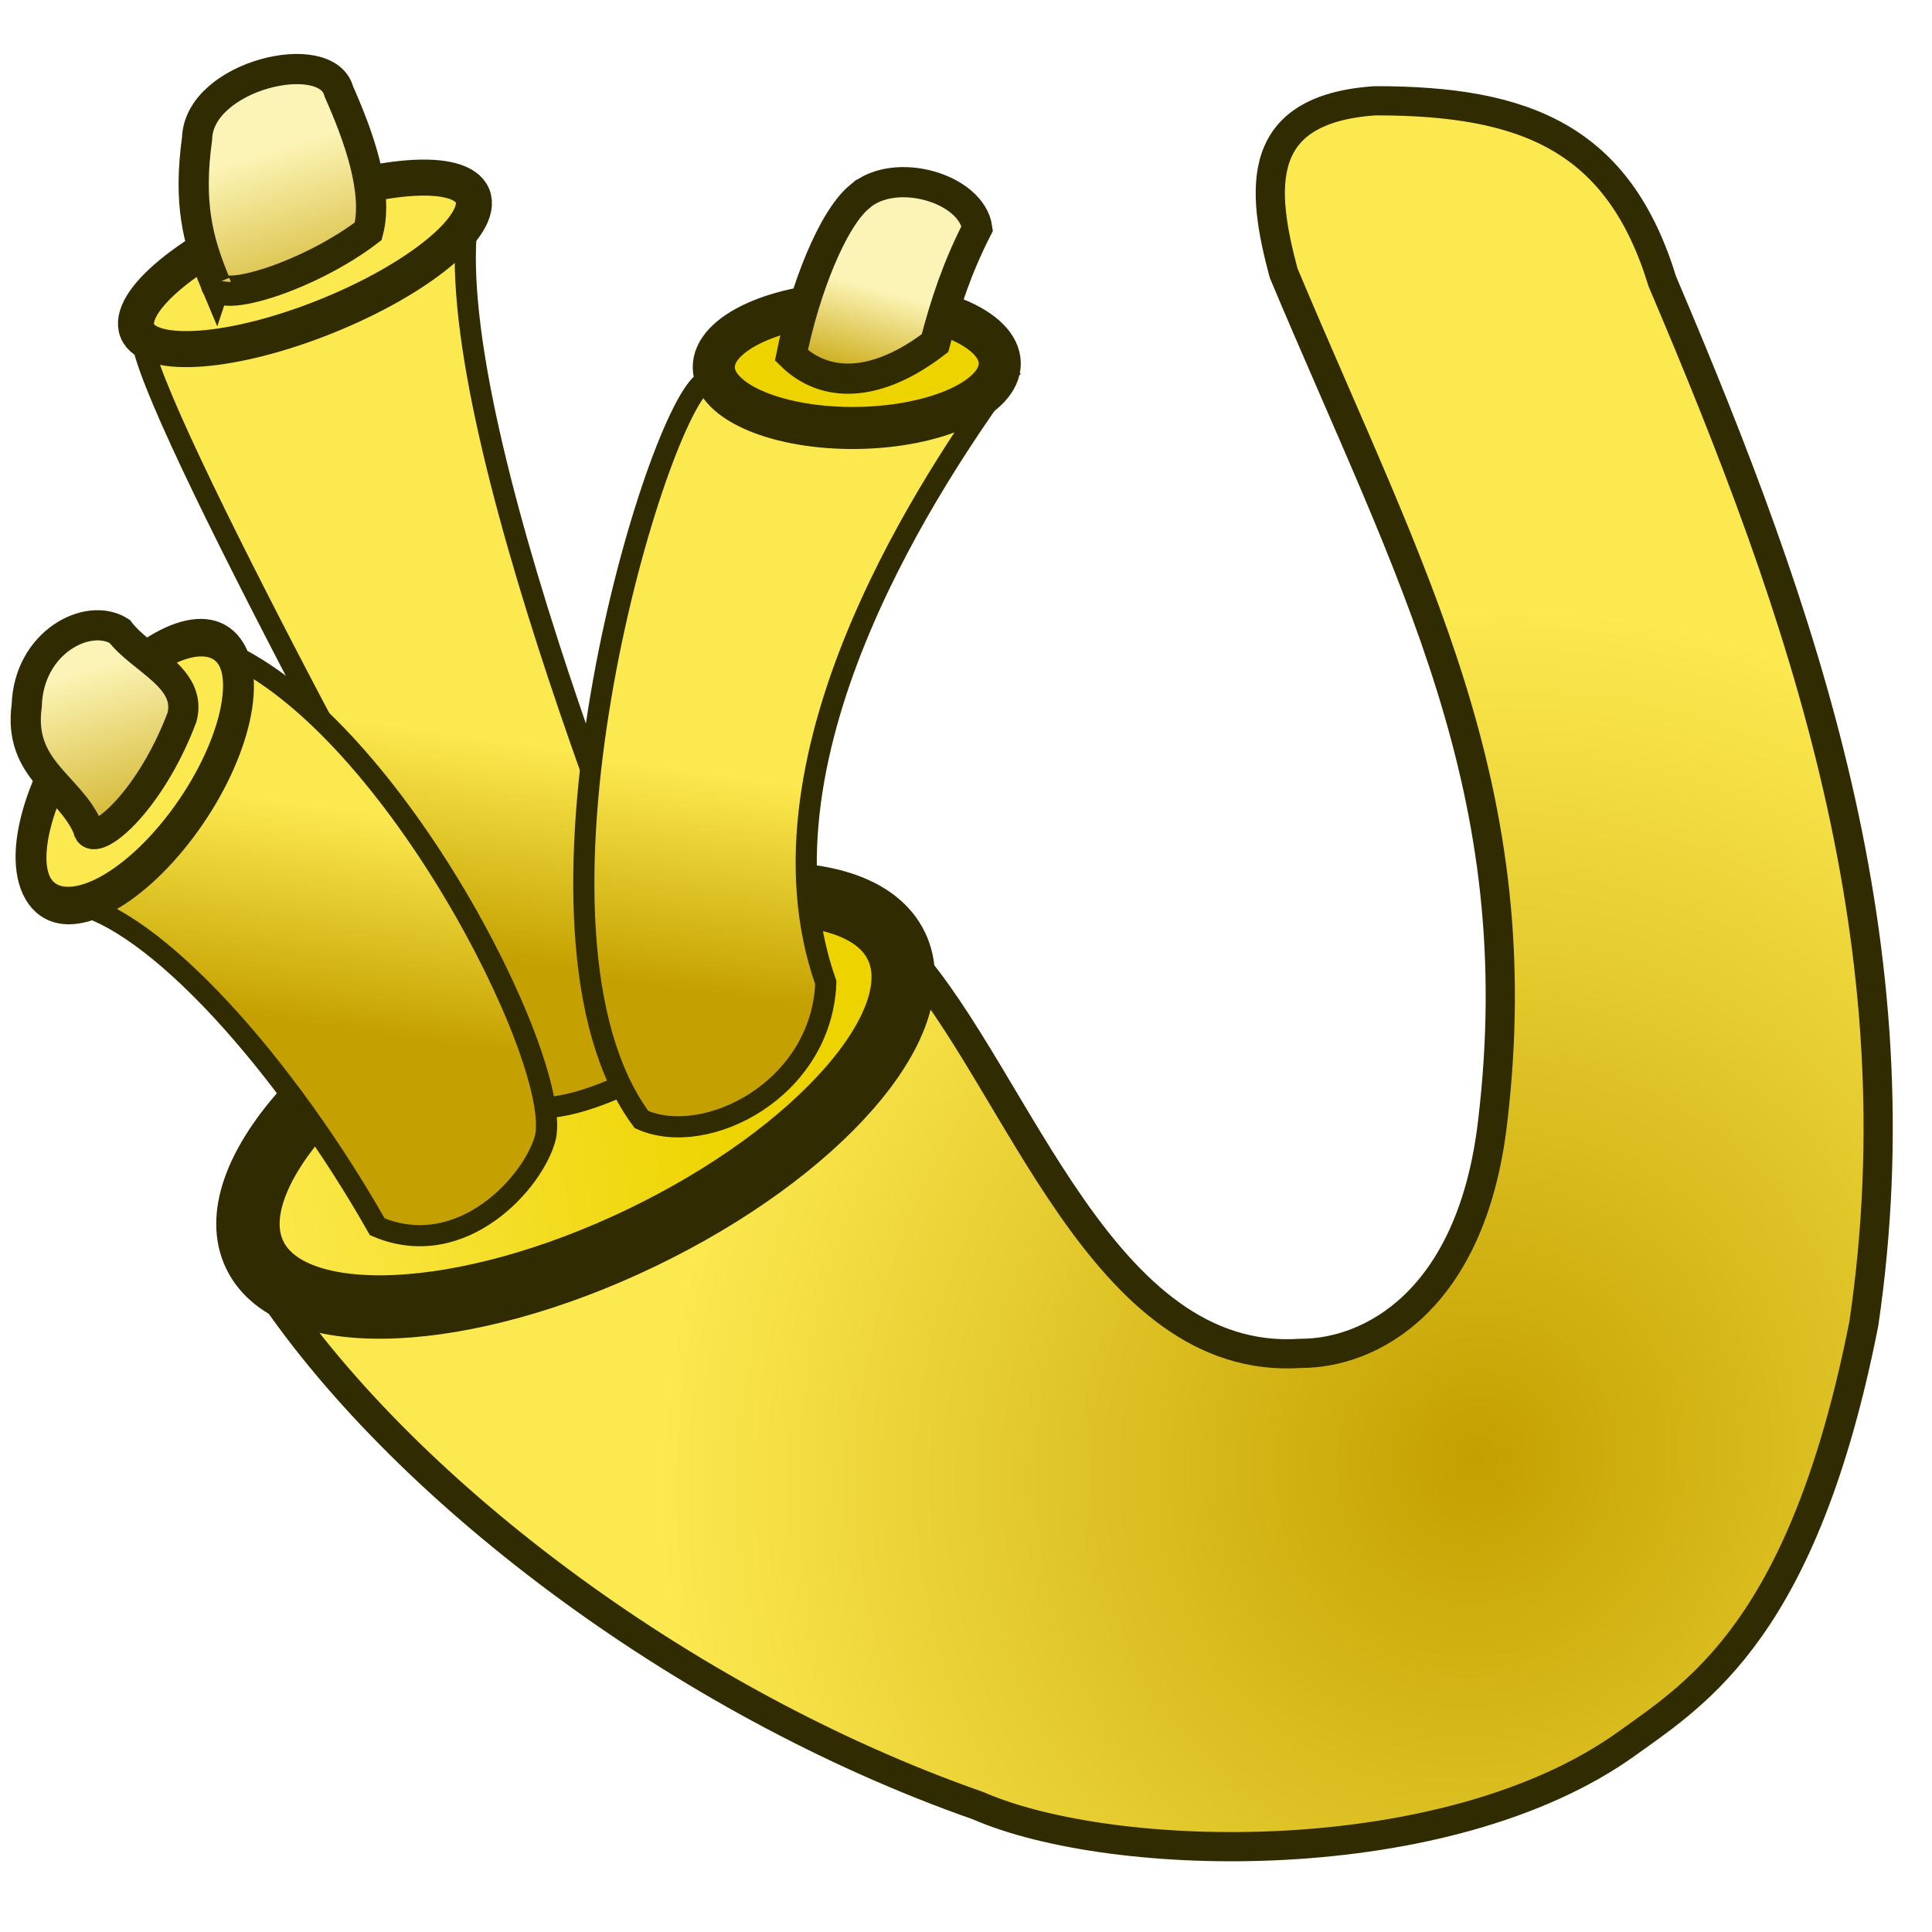
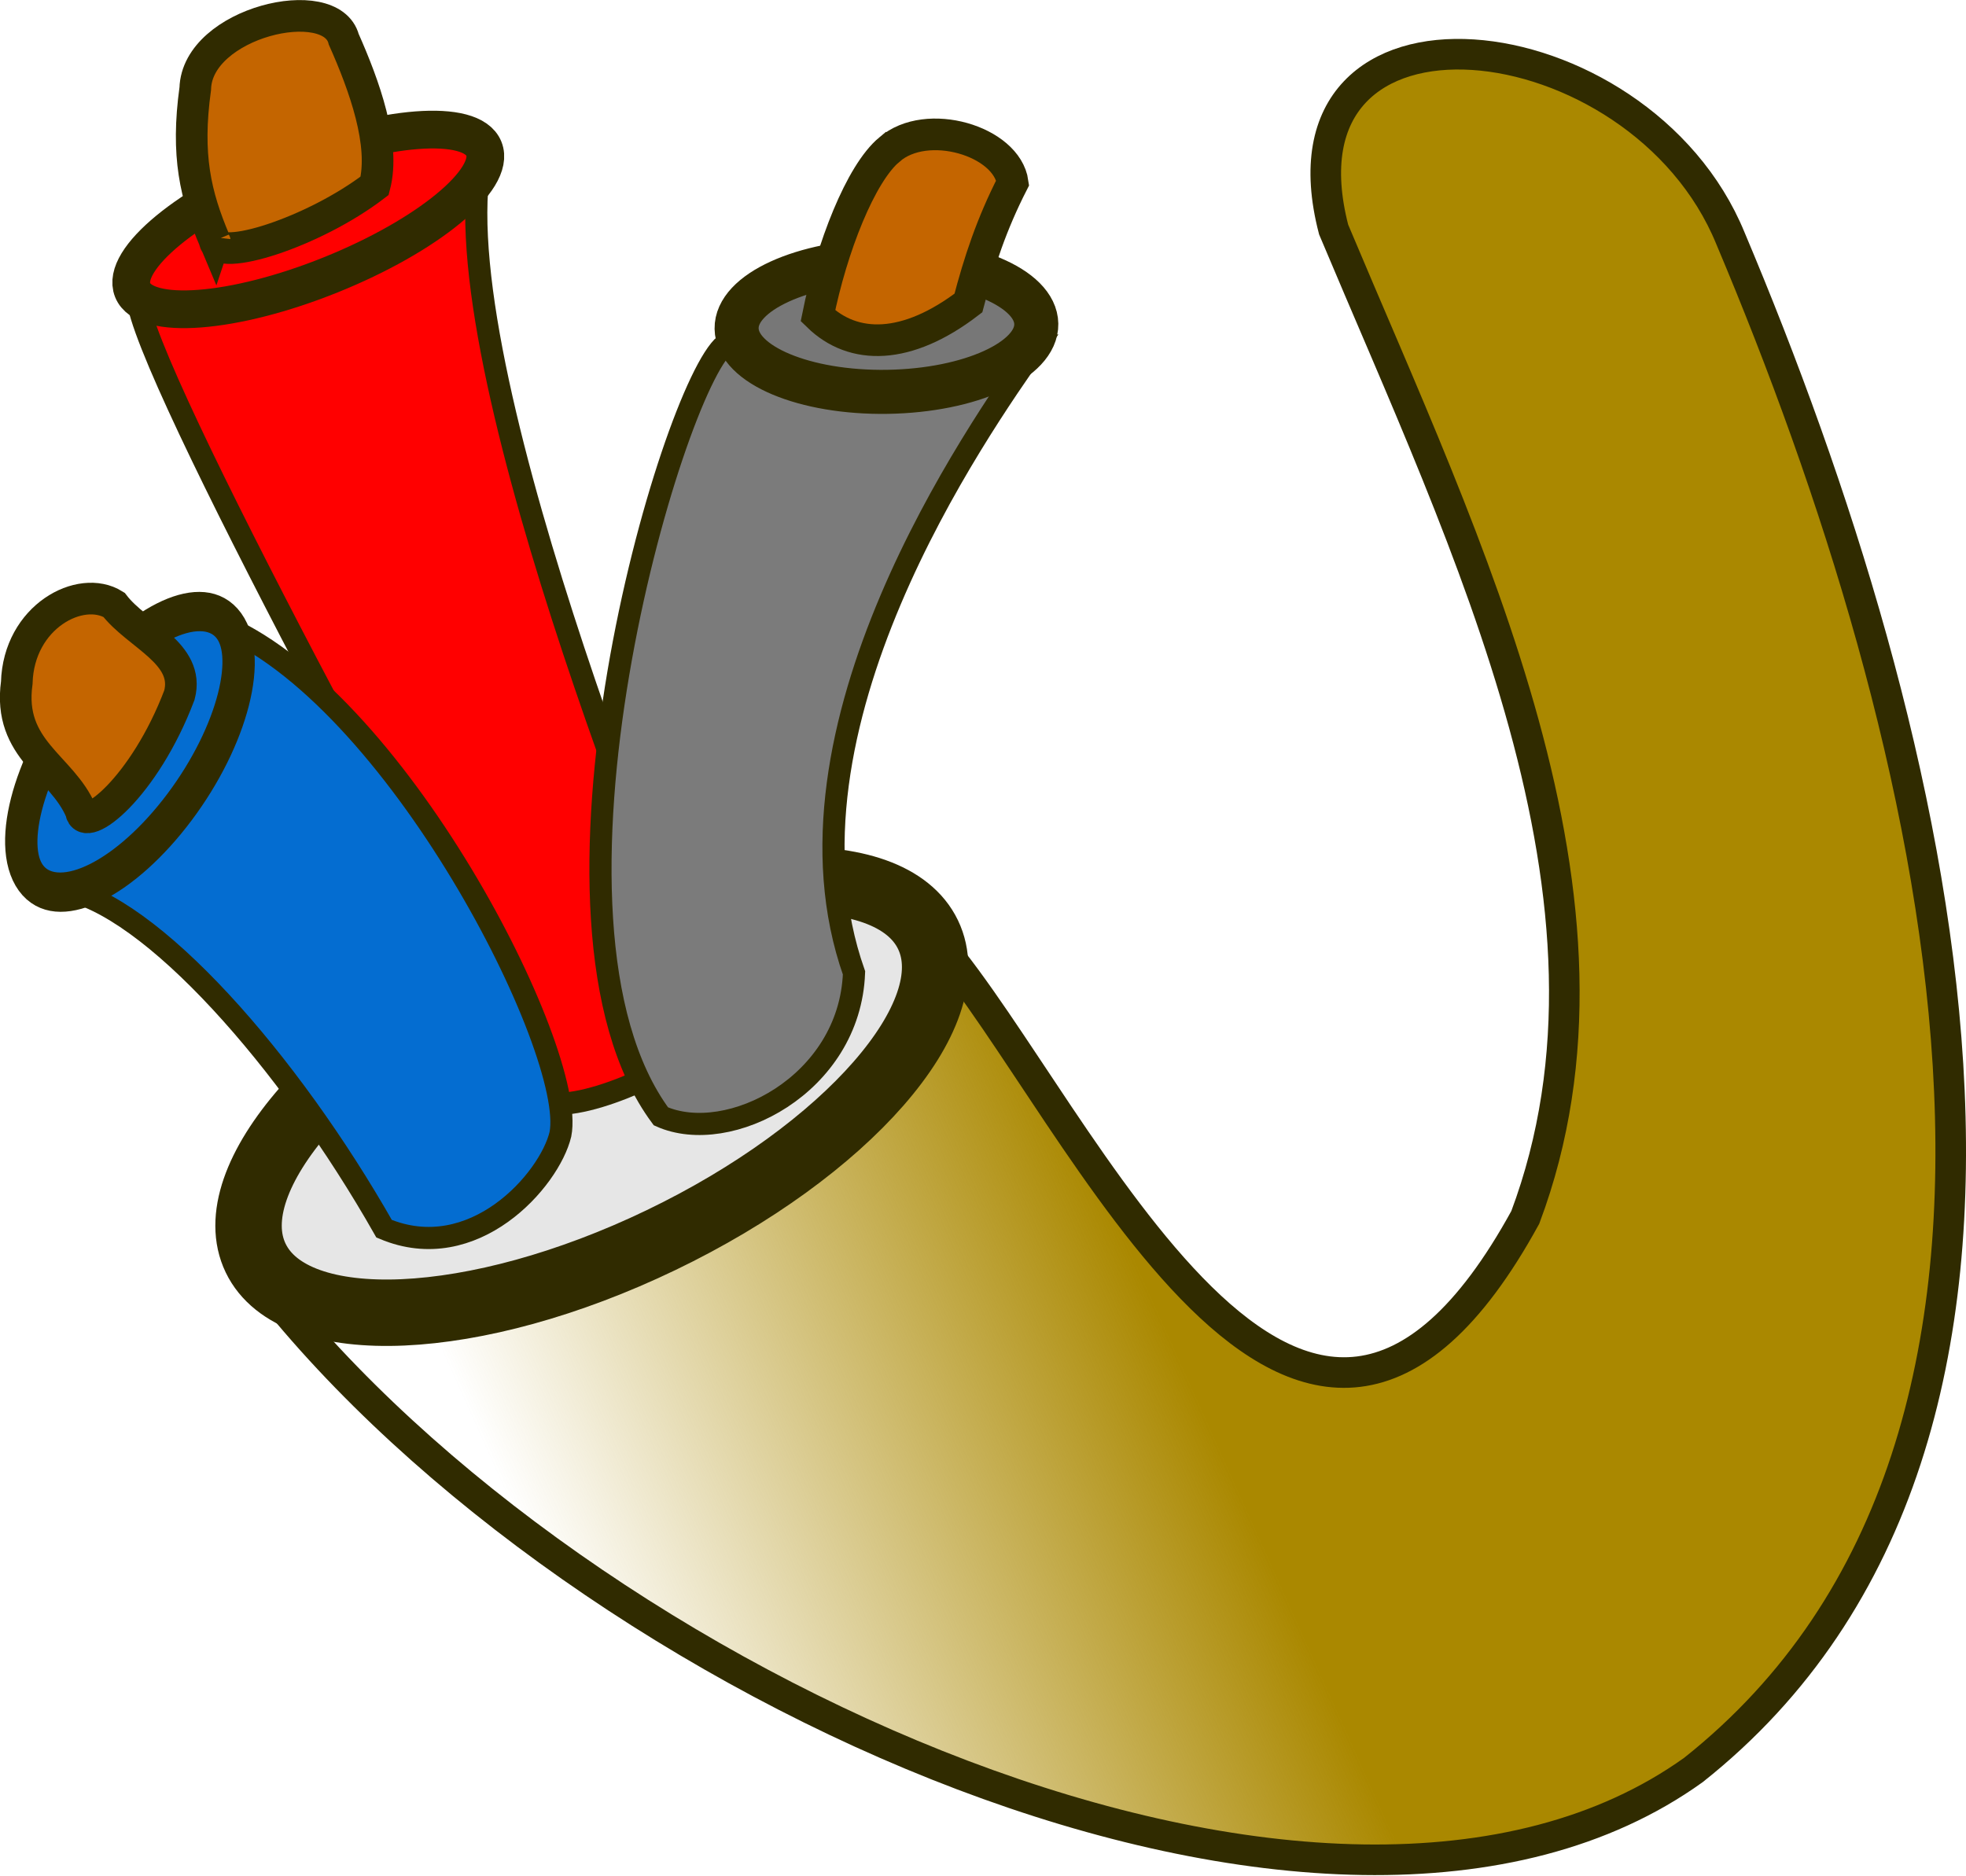
- <svg xmlns="http://www.w3.org/2000/svg" xmlns:xlink="http://www.w3.org/1999/xlink" width="64px" height="64px" id="svg2821" version="1.1">
-   <defs id="defs2823">
-     <linearGradient id="linearGradient9751">
-       <stop style="stop-color:#c4a000;stop-opacity:1" offset="0" id="stop9747" />
-       <stop style="stop-color:#fcf4b6;stop-opacity:1;" offset="1" id="stop9749" />
+ <svg xmlns="http://www.w3.org/2000/svg" xmlns:xlink="http://www.w3.org/1999/xlink" width="62.158" height="59.302" viewBox="0 0 16.446 15.69" version="1.1" id="svg5543">
+   <defs id="defs5540">
+     <linearGradient id="linearGradient2">
+       <stop style="stop-color:#aa8800;stop-opacity:0;" offset="0" id="stop3" />
+       <stop style="stop-color:#aa8800;stop-opacity:1;" offset="0.366" id="stop2" />
    </linearGradient>
-     <linearGradient id="linearGradient3776">
-       <stop style="stop-color:#edd400;stop-opacity:1" offset="0" id="stop3778" />
-       <stop style="stop-color:#fce94f;stop-opacity:1" offset="1" id="stop3780" />
-     </linearGradient>
-     <linearGradient id="linearGradient3000">
-       <stop style="stop-color:#c4a000;stop-opacity:1" offset="0" id="stop3002" />
-       <stop style="stop-color:#fce94f;stop-opacity:1" offset="1" id="stop3004" />
-     </linearGradient>
-     <radialGradient xlink:href="#linearGradient3000" id="radialGradient3699" gradientUnits="userSpaceOnUse" cx="44.646" cy="98.057" fx="44.646" fy="98.057" r="19.467" gradientTransform="matrix(1.496476,0.02117156,-0.02003765,1.416344,-48.05719,-85.39911)" />
-     <linearGradient xlink:href="#linearGradient3776" id="linearGradient3774" x1="22.309" y1="15.302" x2="27.016" y2="-1.133" gradientUnits="userSpaceOnUse" gradientTransform="translate(-13.85,20.94121)" />
-     <linearGradient id="linearGradient3000-7">
-       <stop style="stop-color:#c4a000;stop-opacity:1" offset="0" id="stop3002-5" />
-       <stop style="stop-color:#fce94f;stop-opacity:1" offset="1" id="stop3004-3" />
-     </linearGradient>
-     <linearGradient xlink:href="#linearGradient3000-7" id="linearGradient9373" x1="15.566" y1="13.729" x2="22.843" y2="12.045" gradientUnits="userSpaceOnUse" gradientTransform="translate(0.9479816,-1.306481)" />
-     <linearGradient xlink:href="#linearGradient3000-7" id="linearGradient9377" gradientUnits="userSpaceOnUse" x1="15.566" y1="13.729" x2="22.843" y2="12.045" gradientTransform="translate(5.278151,4.614111)" />
-     <linearGradient xlink:href="#linearGradient3000-7" id="linearGradient9433" gradientUnits="userSpaceOnUse" gradientTransform="translate(4.534802,0.6874221)" x1="15.566" y1="13.729" x2="22.843" y2="12.045" />
-     <linearGradient xlink:href="#linearGradient3776" id="linearGradient9528" gradientUnits="userSpaceOnUse" gradientTransform="matrix(0.3523457,0,0,0.3523457,23.06561,24.7897)" x1="22.309" y1="15.302" x2="27.016" y2="-1.133" />
-     <linearGradient xlink:href="#linearGradient3776" id="linearGradient9584" gradientUnits="userSpaceOnUse" gradientTransform="matrix(0.3523457,0,0,0.3523457,13.52299,34.34743)" x1="22.309" y1="15.302" x2="27.016" y2="-1.133" />
-     <linearGradient xlink:href="#linearGradient3776" id="linearGradient9646" gradientUnits="userSpaceOnUse" gradientTransform="matrix(0.305041,0,0,0.3105474,2.428799,36.11502)" x1="22.309" y1="15.302" x2="27.016" y2="-1.133" />
-     <linearGradient xlink:href="#linearGradient9751" id="linearGradient9745" x1="43.136" y1="20.46" x2="46.637" y2="20.142" gradientUnits="userSpaceOnUse" />
-     <linearGradient xlink:href="#linearGradient9751" id="linearGradient12128" gradientUnits="userSpaceOnUse" x1="41.462" y1="24.243" x2="47.221" y2="19.809" gradientTransform="translate(-3.284778,-19.36688)" />
-     <linearGradient xlink:href="#linearGradient9751" id="linearGradient12132" gradientUnits="userSpaceOnUse" gradientTransform="translate(-21.87514,-18.75514)" x1="41.462" y1="24.243" x2="47.221" y2="19.809" />
+     <linearGradient xlink:href="#linearGradient2" id="linearGradient3" x1="9.182" y1="18.468" x2="51.239" y2="60.525" gradientUnits="userSpaceOnUse" />
  </defs>
-   <g id="layer1">
-     <g id="g4226" transform="matrix(0.345827,-0.9106137,0.9106137,0.345827,-6.454508,44.78234)" style="display:inline">
-       <path id="path3727" d="m 7.825,13.691 c -4.916,6.744 -8.368,18.363 -8.091,29.073 -0.245,5.027 3.536,15.728 9.813,19.886 2.499,1.656 5.84,4.221 16.207,2.46 12.696,-2.796 21.785,-10.425 30.701,-18.99 4.015,-3.114 4.103,-6.516 2.277,-11.311 -1.724,-3.752 -4.152,-2.583 -6.581,-0.832 -8.107,7.713 -13.393,14.149 -24.511,16.907 -5.93,1.478 -8.796,-1.113 -9.629,-3.315 -2.842,-6.173 5.3,-12.294 7.916,-17.353 l -15.04,-14.108 z" style="display:inline;overflow:visible;visibility:visible;opacity:1;fill:url(#radialGradient3699);fill-opacity:1;fill-rule:evenodd;stroke:#302b00;stroke-width:0.993;stroke-linecap:butt;stroke-linejoin:round;stroke-miterlimit:4;stroke-dasharray:none;stroke-dashoffset:0;stroke-opacity:1;marker:none;marker-start:none;marker-mid:none;marker-end:none;enable-background:accumulate" />
-       <ellipse id="path3725" style="color:#000000;clip-rule:nonzero;display:inline;overflow:visible;visibility:visible;opacity:1;isolation:auto;mix-blend-mode:normal;color-interpolation:sRGB;color-interpolation-filters:linearRGB;solid-color:#000000;solid-opacity:1;fill:url(#linearGradient3774);fill-opacity:1;fill-rule:evenodd;stroke:#302b00;stroke-width:2.156;stroke-linecap:butt;stroke-linejoin:round;stroke-miterlimit:4;stroke-dasharray:none;stroke-dashoffset:0;stroke-opacity:1;marker:none;marker-start:none;marker-mid:none;marker-end:none;color-rendering:auto;image-rendering:auto;shape-rendering:auto;text-rendering:auto;enable-background:accumulate" ry="12.109" rx="5.179" cy="27.317" cx="-3.655" transform="rotate(-46.48668)" />
-       <path style="display:inline;fill:url(#linearGradient9433);fill-opacity:1;stroke:#302b00;stroke-width:0.719;stroke-dasharray:none;stroke-opacity:1" d="M 36.312,-1.539 C 34.19,-0.619 20.562,15.313 16.565,20.139 c 0.279,1.492 2.831,3.757 4.023,4.439 3.256,-3.014 17.82,-16.634 24.189,-17.33 -0.635,2.574 -7.847,-7.6 -8.465,-8.787 z" id="path9431" />
-       <path style="display:inline;fill:url(#linearGradient9373);fill-opacity:1;stroke:#302b00;stroke-width:0.719;stroke-dasharray:none;stroke-opacity:1" d="m 17.484,2.987 c 0.562,2.867 -2.604,8.867 -6.6,13.693 -0.114,3.148 3.378,4.458 4.899,4.262 2.705,-0.459 11.504,-10.124 11.556,-16.336 -1.944,0.261 -6.648,-2.073 -9.856,-1.62 z" id="path4173" />
-       <path style="display:inline;fill:url(#linearGradient9377);fill-opacity:1;stroke:#302b00;stroke-width:0.719;stroke-dasharray:none;stroke-opacity:1" d="m 41.647,16.837 c -1.937,-1.121 -19.877,0.266 -24.163,6.948 -0.134,2.404 3.137,5.367 6.579,4.206 6.415,-5.424 17.835,-2.52 21.131,-1.681 -1.231,-3.03 -4.268,-8.501 -3.547,-9.473 z" id="path9375" />
-       <ellipse id="ellipse9526" style="color:#000000;clip-rule:nonzero;display:inline;overflow:visible;visibility:visible;opacity:1;isolation:auto;mix-blend-mode:normal;color-interpolation:sRGB;color-interpolation-filters:linearRGB;solid-color:#000000;solid-opacity:1;fill:url(#linearGradient9528);fill-opacity:1;fill-rule:evenodd;stroke:#302b00;stroke-width:1.43;stroke-linecap:butt;stroke-linejoin:round;stroke-miterlimit:4;stroke-dasharray:none;stroke-dashoffset:0;stroke-opacity:1;marker:none;marker-start:none;marker-mid:none;marker-end:none;color-rendering:auto;image-rendering:auto;shape-rendering:auto;text-rendering:auto;enable-background:accumulate" ry="4.864" rx="2.129" cy="36.286" cx="32.984" transform="rotate(-21.6954)" />
-       <ellipse id="ellipse9582" style="color:#000000;clip-rule:nonzero;display:inline;overflow:visible;visibility:visible;opacity:1;isolation:auto;mix-blend-mode:normal;color-interpolation:sRGB;color-interpolation-filters:linearRGB;solid-color:#000000;solid-opacity:1;fill:url(#linearGradient9584);fill-opacity:1;fill-rule:evenodd;stroke:#302b00;stroke-width:1.225;stroke-linecap:butt;stroke-linejoin:round;stroke-miterlimit:4;stroke-dasharray:none;stroke-dashoffset:0;stroke-opacity:1;marker:none;marker-start:none;marker-mid:none;marker-end:none;color-rendering:auto;image-rendering:auto;shape-rendering:auto;text-rendering:auto;enable-background:accumulate" ry="6.145" rx="1.941" cy="29.591" cx="27.993" transform="rotate(-42.72253)" />
-       <ellipse id="ellipse9644" style="color:#000000;clip-rule:nonzero;display:inline;overflow:visible;visibility:visible;opacity:1;isolation:auto;mix-blend-mode:normal;color-interpolation:sRGB;color-interpolation-filters:linearRGB;solid-color:#000000;solid-opacity:1;fill:url(#linearGradient9646);fill-opacity:1;fill-rule:evenodd;stroke:#302b00;stroke-width:1.168;stroke-linecap:butt;stroke-linejoin:round;stroke-miterlimit:4;stroke-dasharray:none;stroke-dashoffset:0;stroke-opacity:1;marker:none;marker-start:none;marker-mid:none;marker-end:none;color-rendering:auto;image-rendering:auto;shape-rendering:auto;text-rendering:auto;enable-background:accumulate" ry="5.233" rx="2.408" cy="21.951" cx="2.914" transform="matrix(0.456794,-0.8895725,0.9610748,0.2762883,0,0)" />
-       <path style="fill:url(#linearGradient9745);fill-opacity:1;stroke:#302b00;stroke-width:1.027;stroke-dasharray:none;stroke-opacity:1" d="m 49.461,19.576 c -1.062,-0.6 -3.641,-0.622 -5.871,-0.253 -0.643,1.475 -0.012,3.097 2.122,4.418 1.389,-0.15 2.665,-0.206 4.159,-0.042 1.206,-0.66 1.004,-3.364 -0.41,-4.122 z" id="path9735" />
-       <path style="fill:url(#linearGradient12128);fill-opacity:1;stroke:#302b00;stroke-width:1.027;stroke-dasharray:none;stroke-opacity:1" d="m 38.921,0.15 c -0.655,0.321 1.373,2.902 3.506,4.223 1.389,-0.15 2.917,-1.464 4.089,-2.625 1.323,-0.937 -1.173,-4.644 -3.207,-3.938 -2.145,0.493 -3.238,1.241 -4.389,2.34 z" id="path12126" />
-       <path style="fill:url(#linearGradient12132);fill-opacity:1;stroke:#302b00;stroke-width:1.027;stroke-dasharray:none;stroke-opacity:1" d="m 20.06,2.671 c -0.691,0.365 1.444,1.652 4.663,1.648 1.389,-0.15 1.329,-1.97 1.983,-3.025 0.248,-1.248 -1.452,-2.758 -3.486,-2.052 -2.145,0.493 -2.01,2.329 -3.16,3.429 z" id="path12130" />
+   <g id="layer1" transform="translate(-0.2405053,-0.6682312)">
+     <g id="g4226" transform="matrix(0.09150006,-0.2409332,0.2409332,0.09150006,-1.56123,12.04439)" style="display:inline">
+       <path id="path3727" d="M 7.825,13.691 C -0.768,27.944 -2.443,54.698 9.547,62.65 24.51,71.561 43.835,58.172 56.455,46.12 62.17,40.784 59.129,29.024 52.15,33.977 44.043,41.69 35.333,51.131 24.379,51.178 9.303,49.085 22.48,36.476 25.925,30.217 l -15.04,-14.108 z" style="display:inline;overflow:visible;visibility:visible;opacity:1;fill:url(#linearGradient3);fill-opacity:1;fill-rule:evenodd;stroke:#302b00;stroke-width:0.993;stroke-linecap:butt;stroke-linejoin:miter;stroke-miterlimit:4;stroke-dasharray:none;stroke-dashoffset:0;stroke-opacity:1;marker:none;marker-start:none;marker-mid:none;marker-end:none;enable-background:accumulate" />
+       <path id="path3725" style="display:inline;overflow:visible;opacity:1;fill:#e6e6e6;fill-rule:evenodd;stroke:#302b00;stroke-width:2.156;stroke-linejoin:round;marker:none;marker-start:none;marker-mid:none;marker-end:none;enable-background:accumulate" transform="rotate(-46.48668)" d="M 1.524,27.317 A 5.179,12.109 0 0 1 -3.655,39.426 5.179,12.109 0 0 1 -8.834,27.317 5.179,12.109 0 0 1 -3.655,15.208 5.179,12.109 0 0 1 1.524,27.317 Z" />
+       <path style="display:inline;fill:#ff0000;fill-opacity:1;stroke:#302b00;stroke-width:0.719;stroke-dasharray:none;stroke-opacity:1" d="M 36.312,-1.539 C 34.19,-0.619 20.562,15.313 16.565,20.139 c 0.279,1.492 2.831,3.757 4.023,4.439 3.256,-3.014 17.82,-16.634 24.189,-17.33 -0.635,2.574 -7.847,-7.6 -8.465,-8.787 z" id="path9431" />
+       <path style="display:inline;fill:#046dd1;fill-opacity:1;stroke:#302b00;stroke-width:0.719;stroke-dasharray:none;stroke-opacity:1" d="m 17.484,2.987 c 0.562,2.867 -2.604,8.867 -6.6,13.693 -0.114,3.148 3.378,4.458 4.899,4.262 2.705,-0.459 11.504,-10.124 11.556,-16.336 -1.944,0.261 -6.648,-2.073 -9.856,-1.62 z" id="path4173" />
+       <path style="display:inline;fill:#7b7b7b;fill-opacity:1;stroke:#302b00;stroke-width:0.719;stroke-dasharray:none;stroke-opacity:1" d="m 41.647,16.837 c -1.937,-1.121 -19.877,0.266 -24.163,6.948 -0.134,2.404 3.137,5.367 6.579,4.206 6.415,-5.424 17.835,-2.52 21.131,-1.681 -1.231,-3.03 -4.268,-8.501 -3.547,-9.473 z" id="path9375" />
+       <path id="ellipse9526" style="display:inline;overflow:visible;opacity:1;fill:#777777;fill-rule:evenodd;stroke:#302b00;stroke-width:1.43;stroke-linejoin:round;marker:none;marker-start:none;marker-mid:none;marker-end:none;enable-background:accumulate" transform="rotate(-21.6954)" d="m 35.113,36.286 a 2.129,4.864 0 0 1 -2.129,4.864 2.129,4.864 0 0 1 -2.129,-4.864 2.129,4.864 0 0 1 2.129,-4.864 2.129,4.864 0 0 1 2.129,4.864 z" />
+       <path id="ellipse9582" style="display:inline;overflow:visible;opacity:1;fill:#ff0000;fill-rule:evenodd;stroke:#302b00;stroke-width:1.225;stroke-linejoin:round;marker:none;marker-start:none;marker-mid:none;marker-end:none;enable-background:accumulate" transform="rotate(-42.72253)" d="m 29.934,29.591 a 1.941,6.145 0 0 1 -1.941,6.145 1.941,6.145 0 0 1 -1.941,-6.145 1.941,6.145 0 0 1 1.941,-6.145 1.941,6.145 0 0 1 1.941,6.145 z" />
+       <path id="ellipse9644" style="display:inline;overflow:visible;opacity:1;fill:#046dd1;fill-rule:evenodd;stroke:#302b00;stroke-width:1.168;stroke-linejoin:round;marker:none;marker-start:none;marker-mid:none;marker-end:none;enable-background:accumulate" transform="matrix(0.456794,-0.8895725,0.9610748,0.2762883,0,0)" d="M 5.322,21.951 A 2.408,5.233 0 0 1 2.914,27.183 2.408,5.233 0 0 1 0.506,21.951 2.408,5.233 0 0 1 2.914,16.718 2.408,5.233 0 0 1 5.322,21.951 Z" />
+       <path style="display:inline;fill:#c46500;fill-opacity:1;stroke:#302b00;stroke-width:1.027;stroke-dasharray:none;stroke-opacity:1" d="m 49.461,19.576 c -1.062,-0.6 -3.641,-0.622 -5.871,-0.253 -0.643,1.475 -0.012,3.097 2.122,4.418 1.389,-0.15 2.665,-0.206 4.159,-0.042 1.206,-0.66 1.004,-3.364 -0.41,-4.122 z" id="path9735" />
+       <path style="display:inline;fill:#c46500;fill-opacity:1;stroke:#302b00;stroke-width:1.027;stroke-dasharray:none;stroke-opacity:1" d="m 38.921,0.15 c -0.655,0.321 1.373,2.902 3.506,4.223 1.389,-0.15 2.917,-1.464 4.089,-2.625 1.323,-0.937 -1.173,-4.644 -3.207,-3.938 -2.145,0.493 -3.238,1.241 -4.389,2.34 z" id="path12126" />
+       <path style="display:inline;fill:#c46500;fill-opacity:1;stroke:#302b00;stroke-width:1.027;stroke-dasharray:none;stroke-opacity:1" d="m 20.06,2.671 c -0.691,0.365 1.444,1.652 4.663,1.648 1.389,-0.15 1.329,-1.97 1.983,-3.025 0.248,-1.248 -1.452,-2.758 -3.486,-2.052 -2.145,0.493 -2.01,2.329 -3.16,3.429 z" id="path12130" />
    </g>
  </g>
</svg>
